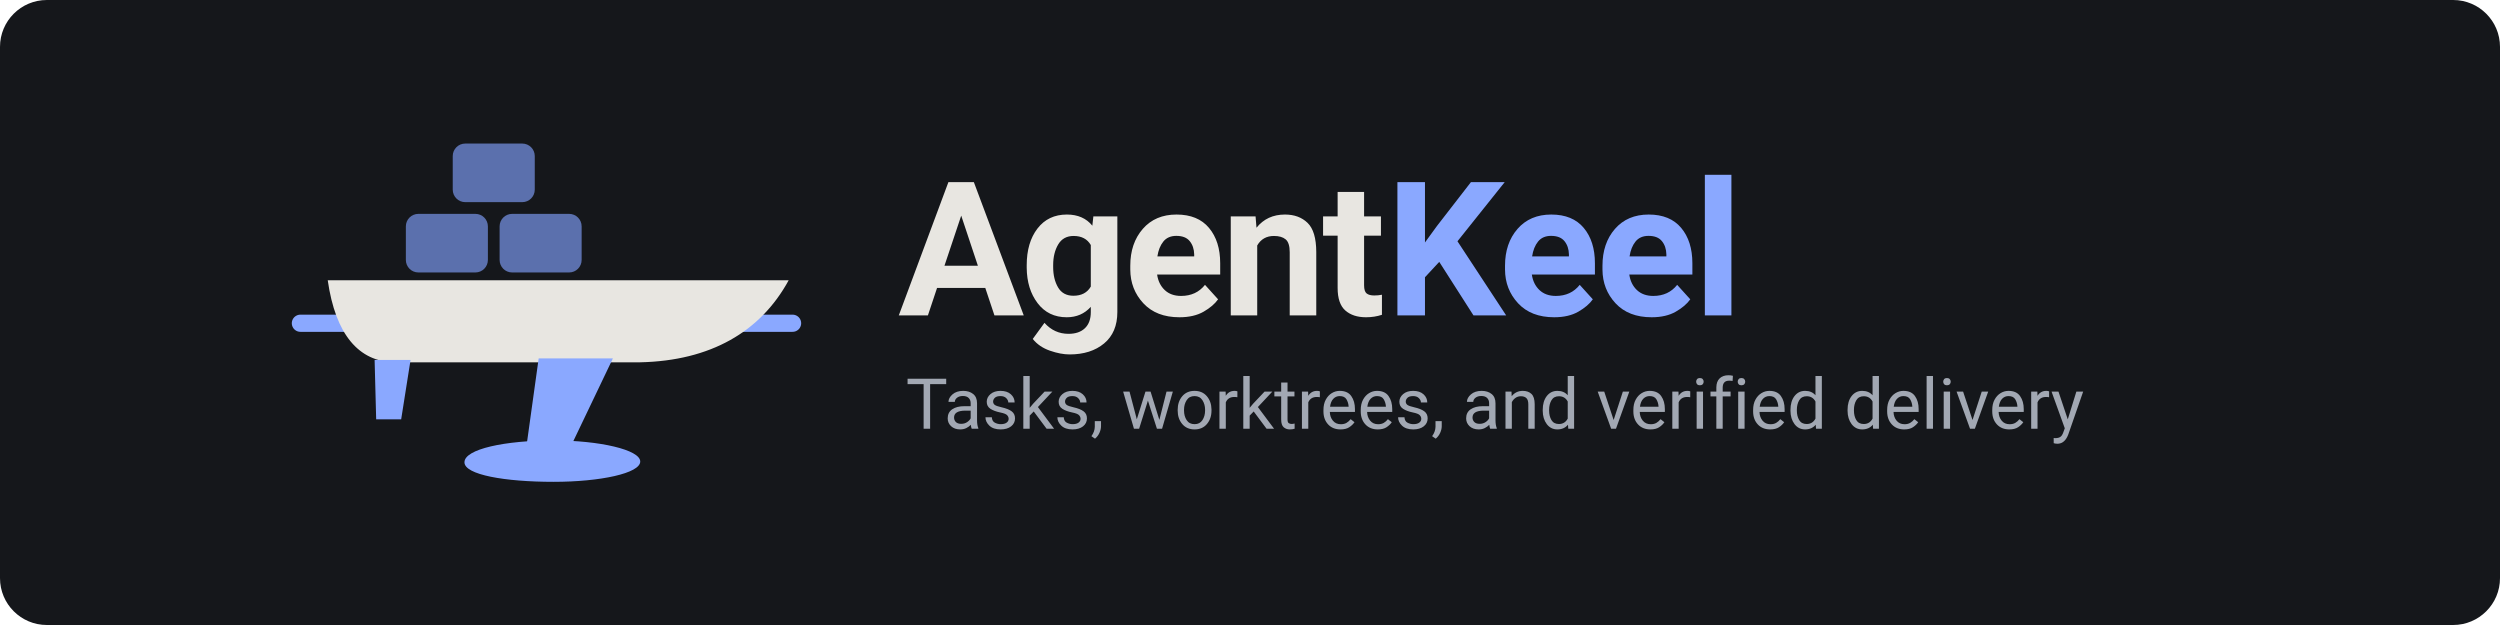
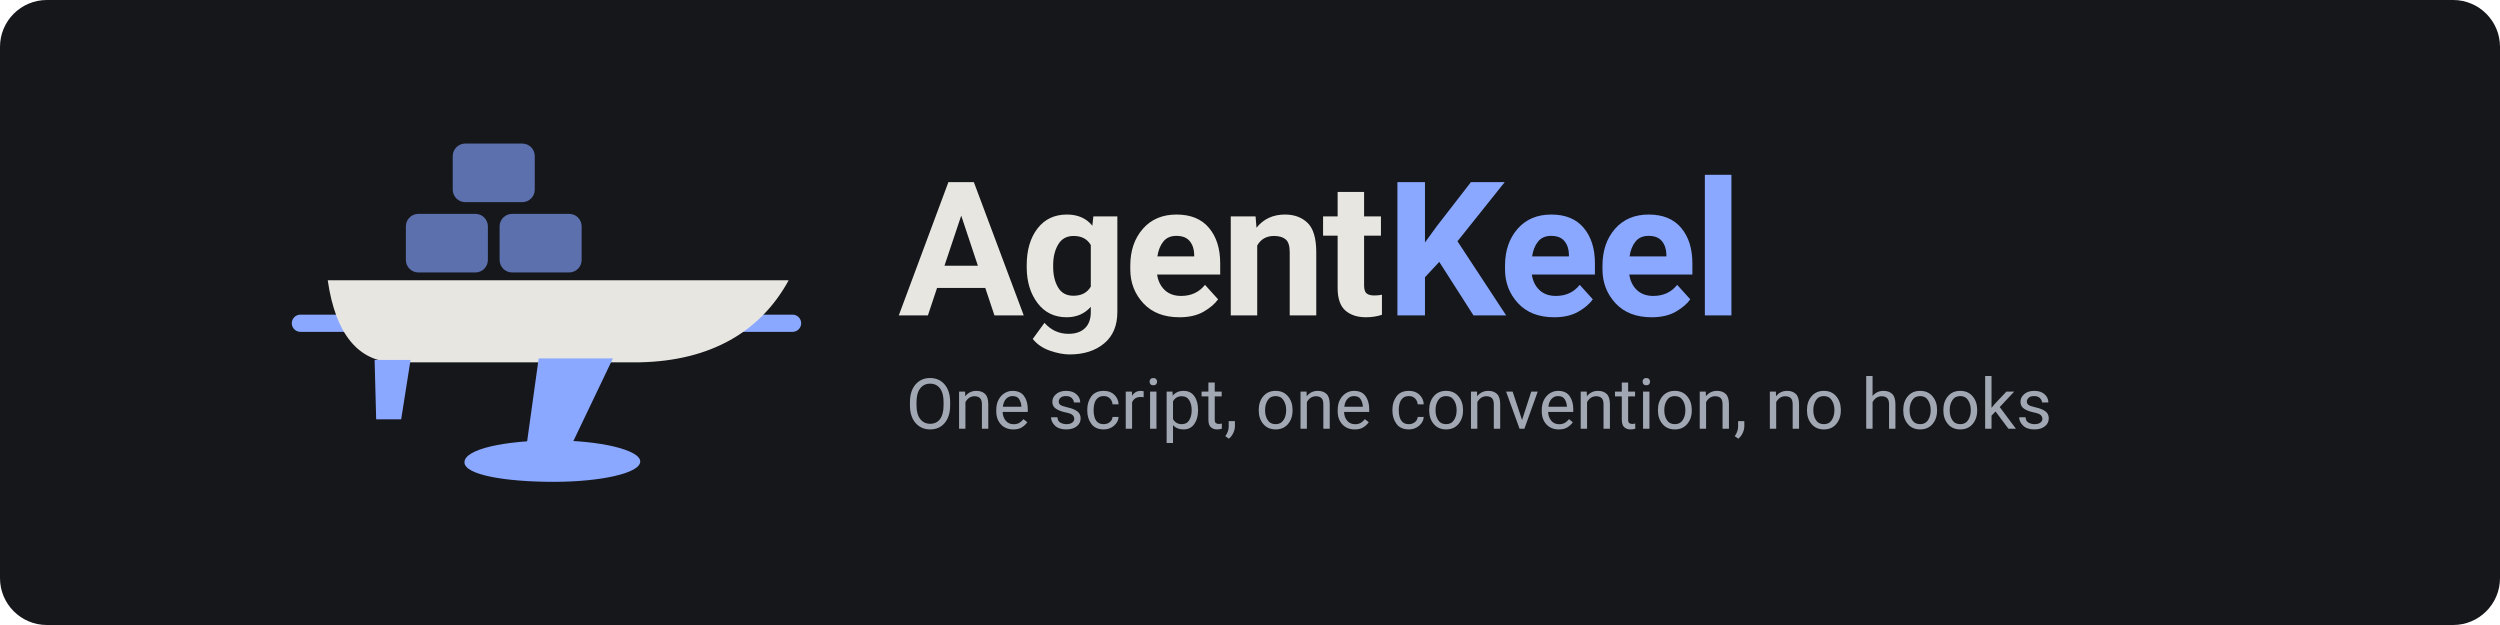
<svg xmlns="http://www.w3.org/2000/svg" viewBox="0 0 1280 320" role="img" aria-labelledby="t">
  <style>
    .hull{fill:#e8e6e1}.keel{fill:#8aa8ff}.work{fill:#5b70ad}.water{stroke:#8aa8ff}
    .word{font-family:ui-sans-serif, -apple-system, 'Segoe UI', Roboto, Helvetica, Arial, sans-serif;font-weight:700;letter-spacing:-2px;fill:#e8e6e1}.word tspan{fill:#8aa8ff}
    .tag{font-family:ui-sans-serif, -apple-system, 'Segoe UI', Roboto, Helvetica, Arial, sans-serif;fill:#a2a8b3}
    .narrow{display:none}
    @media (max-width: 640px) { .wide{display:none} .narrow{display:inline} }
  </style>
  <rect width="1280" height="320" rx="24" fill="#15171b" />
  <g class="wide" transform="translate(79.8 -6.5)">
    <g transform="translate(72 30) scale(4)">
      <path class="water" d="M0.5 35.5h63" stroke-width="2.2" stroke-linecap="round" fill="none" />
      <rect class="work" x="14" y="21.5" width="10.5" height="7.5" rx="1.6" />
      <rect class="work" x="26" y="21.5" width="10.5" height="7.5" rx="1.6" />
      <rect class="work" x="20" y="12.5" width="10.5" height="7.5" rx="1.6" />
      <path class="hull" d="M4 30h59c-3.6 6.6-10 10.3-19 10.5H12.5C8 40.4 5 37 4 30z" />
      <path class="keel" d="M31 40h9.5l-5.5 11.5h-5.6z" />
      <path class="keel" d="M21.5 53.3c0-1.7 5.2-2.8 11.4-2.8 5.9 0 11.1 1.2 11.1 2.7 0 1.5-5.1 2.6-11.1 2.6-6.2 0-11.4-.9-11.4-2.5z" />
      <path class="keel" d="M10 40.2h4.6l-1.2 7.6h-3.2z" />
    </g>
    <text class="word" x="380" y="168" font-size="96">Agent<tspan>Keel</tspan>
    </text>
-     <text class="tag" x="384" y="226" font-size="36">Tasks, worktrees, and verified delivery</text>
+     <text class="tag" x="384" y="226" font-size="36">One script, one convention, no hooks</text>
  </g>
  <g class="narrow" transform="translate(0 8.2)">
    <g transform="translate(250 6) scale(2.7)">
      <path class="water" d="M0.5 35.5h63" stroke-width="2.2" stroke-linecap="round" fill="none" />
      <rect class="work" x="14" y="21.5" width="10.5" height="7.5" rx="1.6" />
      <rect class="work" x="26" y="21.5" width="10.5" height="7.5" rx="1.6" />
      <rect class="work" x="20" y="12.5" width="10.5" height="7.5" rx="1.6" />
      <path class="hull" d="M4 30h59c-3.6 6.6-10 10.3-19 10.5H12.5C8 40.4 5 37 4 30z" />
      <path class="keel" d="M31 40h9.5l-5.5 11.5h-5.6z" />
      <path class="keel" d="M21.5 53.3c0-1.7 5.2-2.8 11.4-2.8 5.9 0 11.1 1.2 11.1 2.7 0 1.5-5.1 2.6-11.1 2.6-6.2 0-11.4-.9-11.4-2.5z" />
      <path class="keel" d="M10 40.2h4.6l-1.2 7.6h-3.2z" />
    </g>
    <text class="word" x="440" y="142" font-size="124">Agent<tspan>Keel</tspan>
    </text>
-     <text class="tag" x="640" y="262" font-size="58" text-anchor="middle">Tasks, worktrees, and verified delivery</text>
+     <text class="tag" x="640" y="262" font-size="58" text-anchor="middle">One script, one convention, no hooks</text>
  </g>
</svg>
